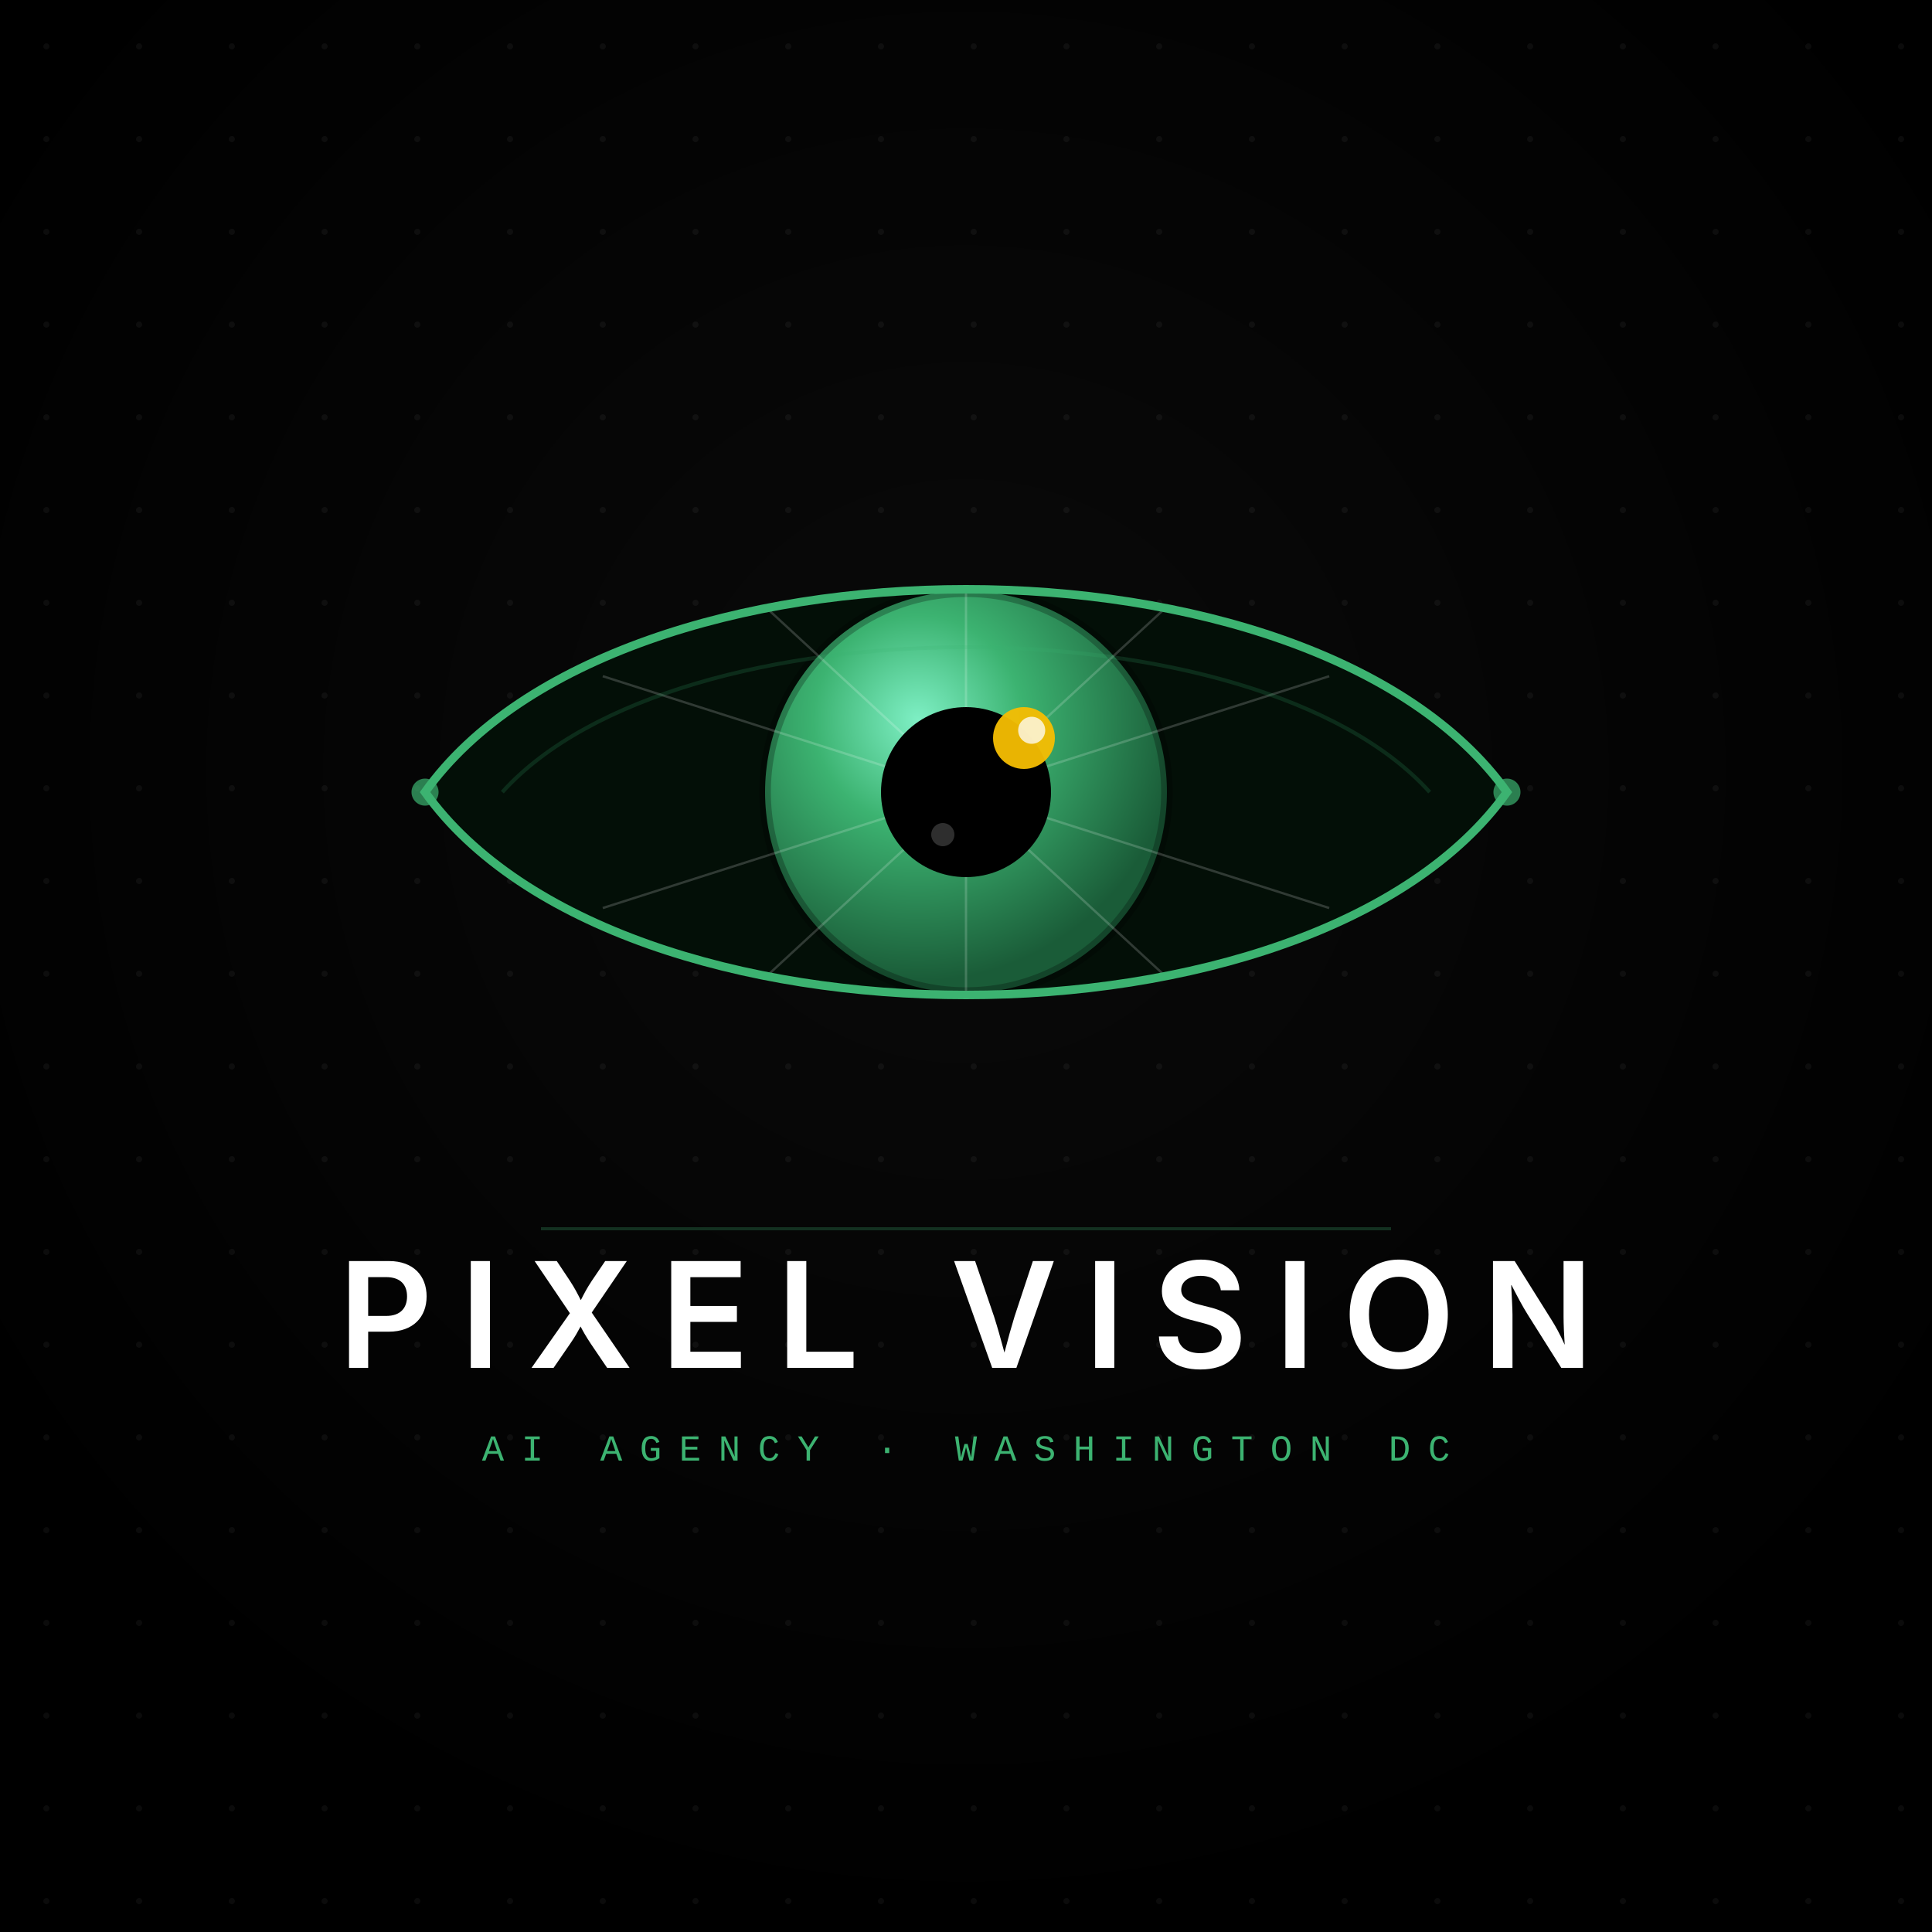
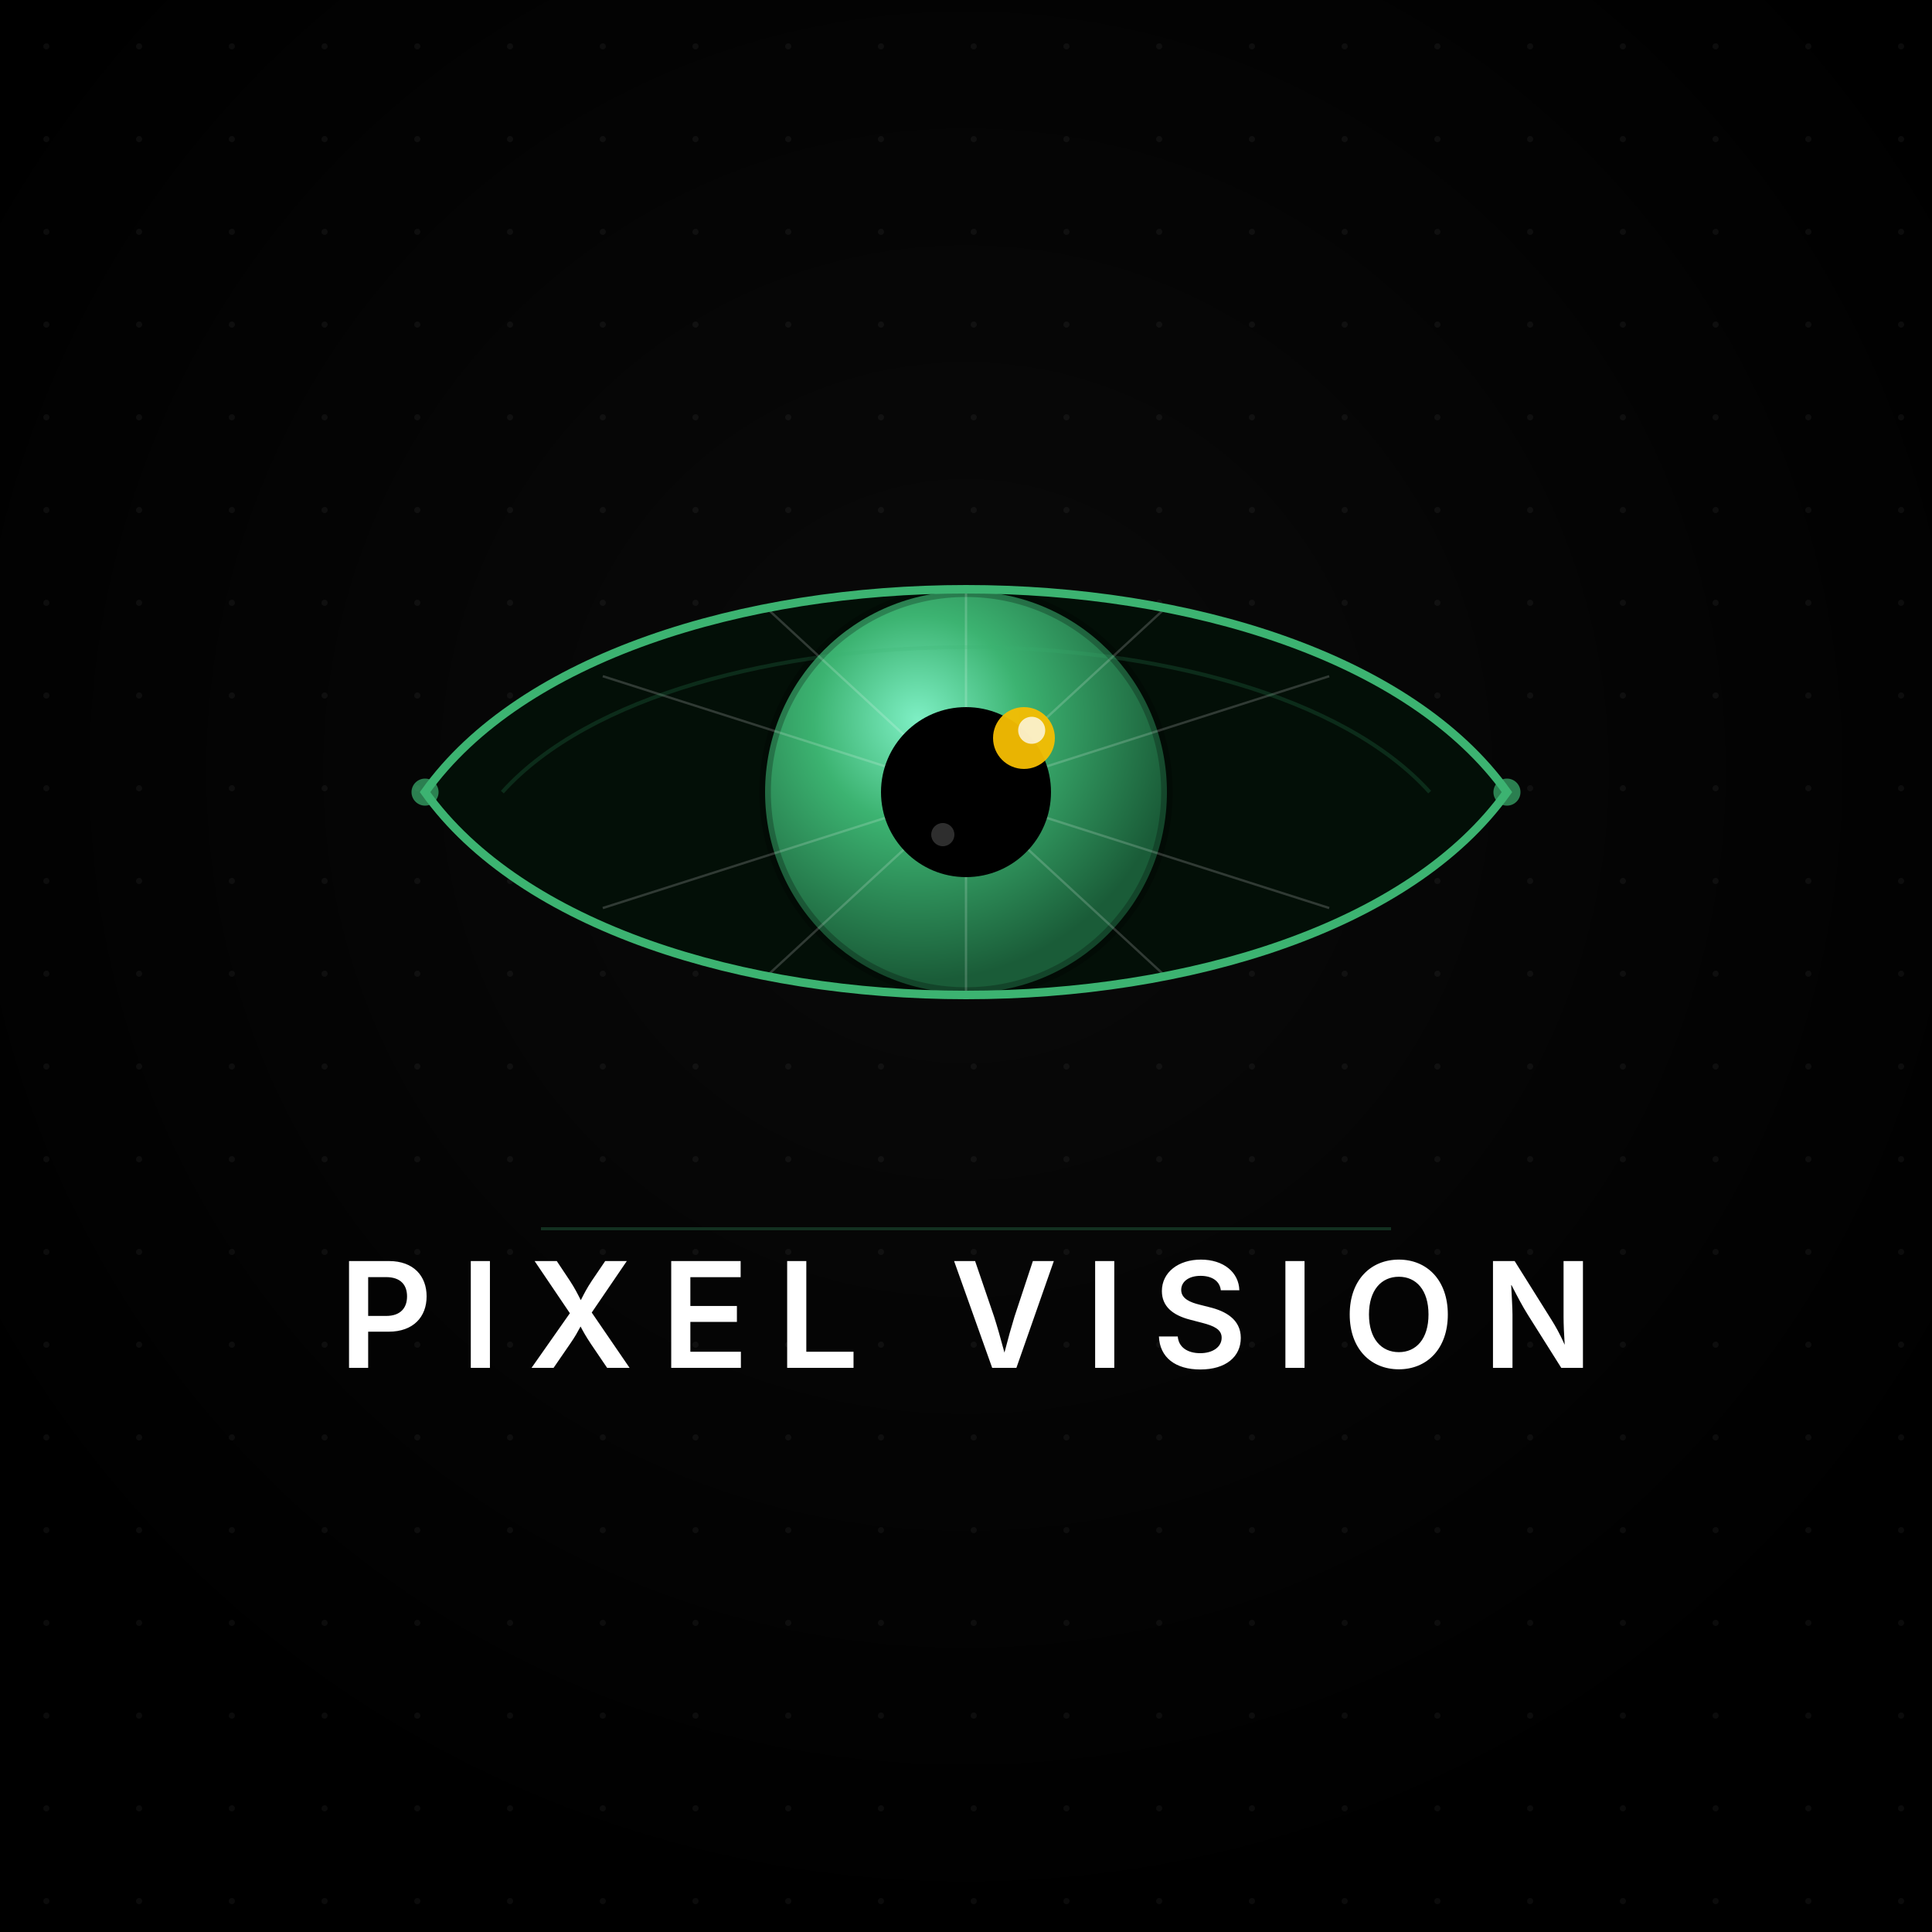
<svg xmlns="http://www.w3.org/2000/svg" viewBox="0 0 500 500">
  <defs>
    <radialGradient id="irisGrad" cx="38%" cy="32%" r="65%">
      <stop offset="0%" stop-color="#7eefc4" />
      <stop offset="40%" stop-color="#3CB371" />
      <stop offset="100%" stop-color="#1a5c38" />
    </radialGradient>
    <radialGradient id="bgGrad" cx="50%" cy="40%" r="60%">
      <stop offset="0%" stop-color="#0a0a0a" />
      <stop offset="100%" stop-color="#000" />
    </radialGradient>
    <pattern id="dots" width="24" height="24" patternUnits="userSpaceOnUse">
      <circle cx="12" cy="12" r="0.8" fill="rgba(255,255,255,0.045)" />
    </pattern>
    <clipPath id="eyeClip">
      <path d="M 110,205 C 160,135 340,135 390,205 C 340,275 160,275 110,205 Z" />
    </clipPath>
  </defs>
  <rect width="500" height="500" fill="url(#bgGrad)" />
  <rect width="500" height="500" fill="url(#dots)" />
  <ellipse cx="250" cy="205" rx="98" ry="38" fill="none" stroke="rgba(60,179,113,0.12)" stroke-width="1" />
  <path d="M 110,205 C 160,135 340,135 390,205 C 340,275 160,275 110,205 Z" fill="#030f07" />
  <circle cx="250" cy="205" r="52" fill="url(#irisGrad)" />
  <circle cx="250" cy="205" r="52" fill="none" stroke="rgba(0,0,0,0.25)" stroke-width="3" />
  <g clip-path="url(#eyeClip)" opacity="0.18" stroke="#fff" stroke-width="0.6">
    <line x1="250" y1="153" x2="250" y2="257" />
    <line x1="198" y1="157" x2="302" y2="253" />
    <line x1="156" y1="175" x2="344" y2="235" />
    <line x1="302" y1="157" x2="198" y2="253" />
    <line x1="344" y1="175" x2="156" y2="235" />
  </g>
  <circle cx="250" cy="205" r="22" fill="#000" />
  <circle cx="265" cy="191" r="8" fill="#F5BD02" opacity="0.95" />
  <circle cx="267" cy="189" r="3.5" fill="#fff" opacity="0.75" />
  <circle cx="244" cy="216" r="3" fill="rgba(255,255,255,0.18)" />
  <path d="M 110,205 C 160,135 340,135 390,205 C 340,275 160,275 110,205 Z" fill="none" stroke="#3CB371" stroke-width="2.2" />
  <path d="M 130,205 C 175,155 325,155 370,205" fill="none" stroke="rgba(60,179,113,0.18)" stroke-width="1" />
  <circle cx="110" cy="205" r="3.5" fill="#3CB371" opacity="0.7" />
  <circle cx="390" cy="205" r="3.5" fill="#3CB371" opacity="0.7" />
  <line x1="140" y1="318" x2="360" y2="318" stroke="rgba(60,179,113,0.25)" stroke-width="0.8" />
  <text x="250" y="354" font-family="'Space Grotesk', 'Inter', 'Helvetica Neue', sans-serif" font-size="38" font-weight="600" letter-spacing="7" fill="#ffffff" text-anchor="middle">PIXEL VISION</text>
-   <text x="250" y="378" font-family="'Space Mono', 'Courier New', monospace" font-size="9.5" font-weight="400" letter-spacing="4.5" fill="#3CB371" text-anchor="middle">AI AGENCY · WASHINGTON DC</text>
</svg>
